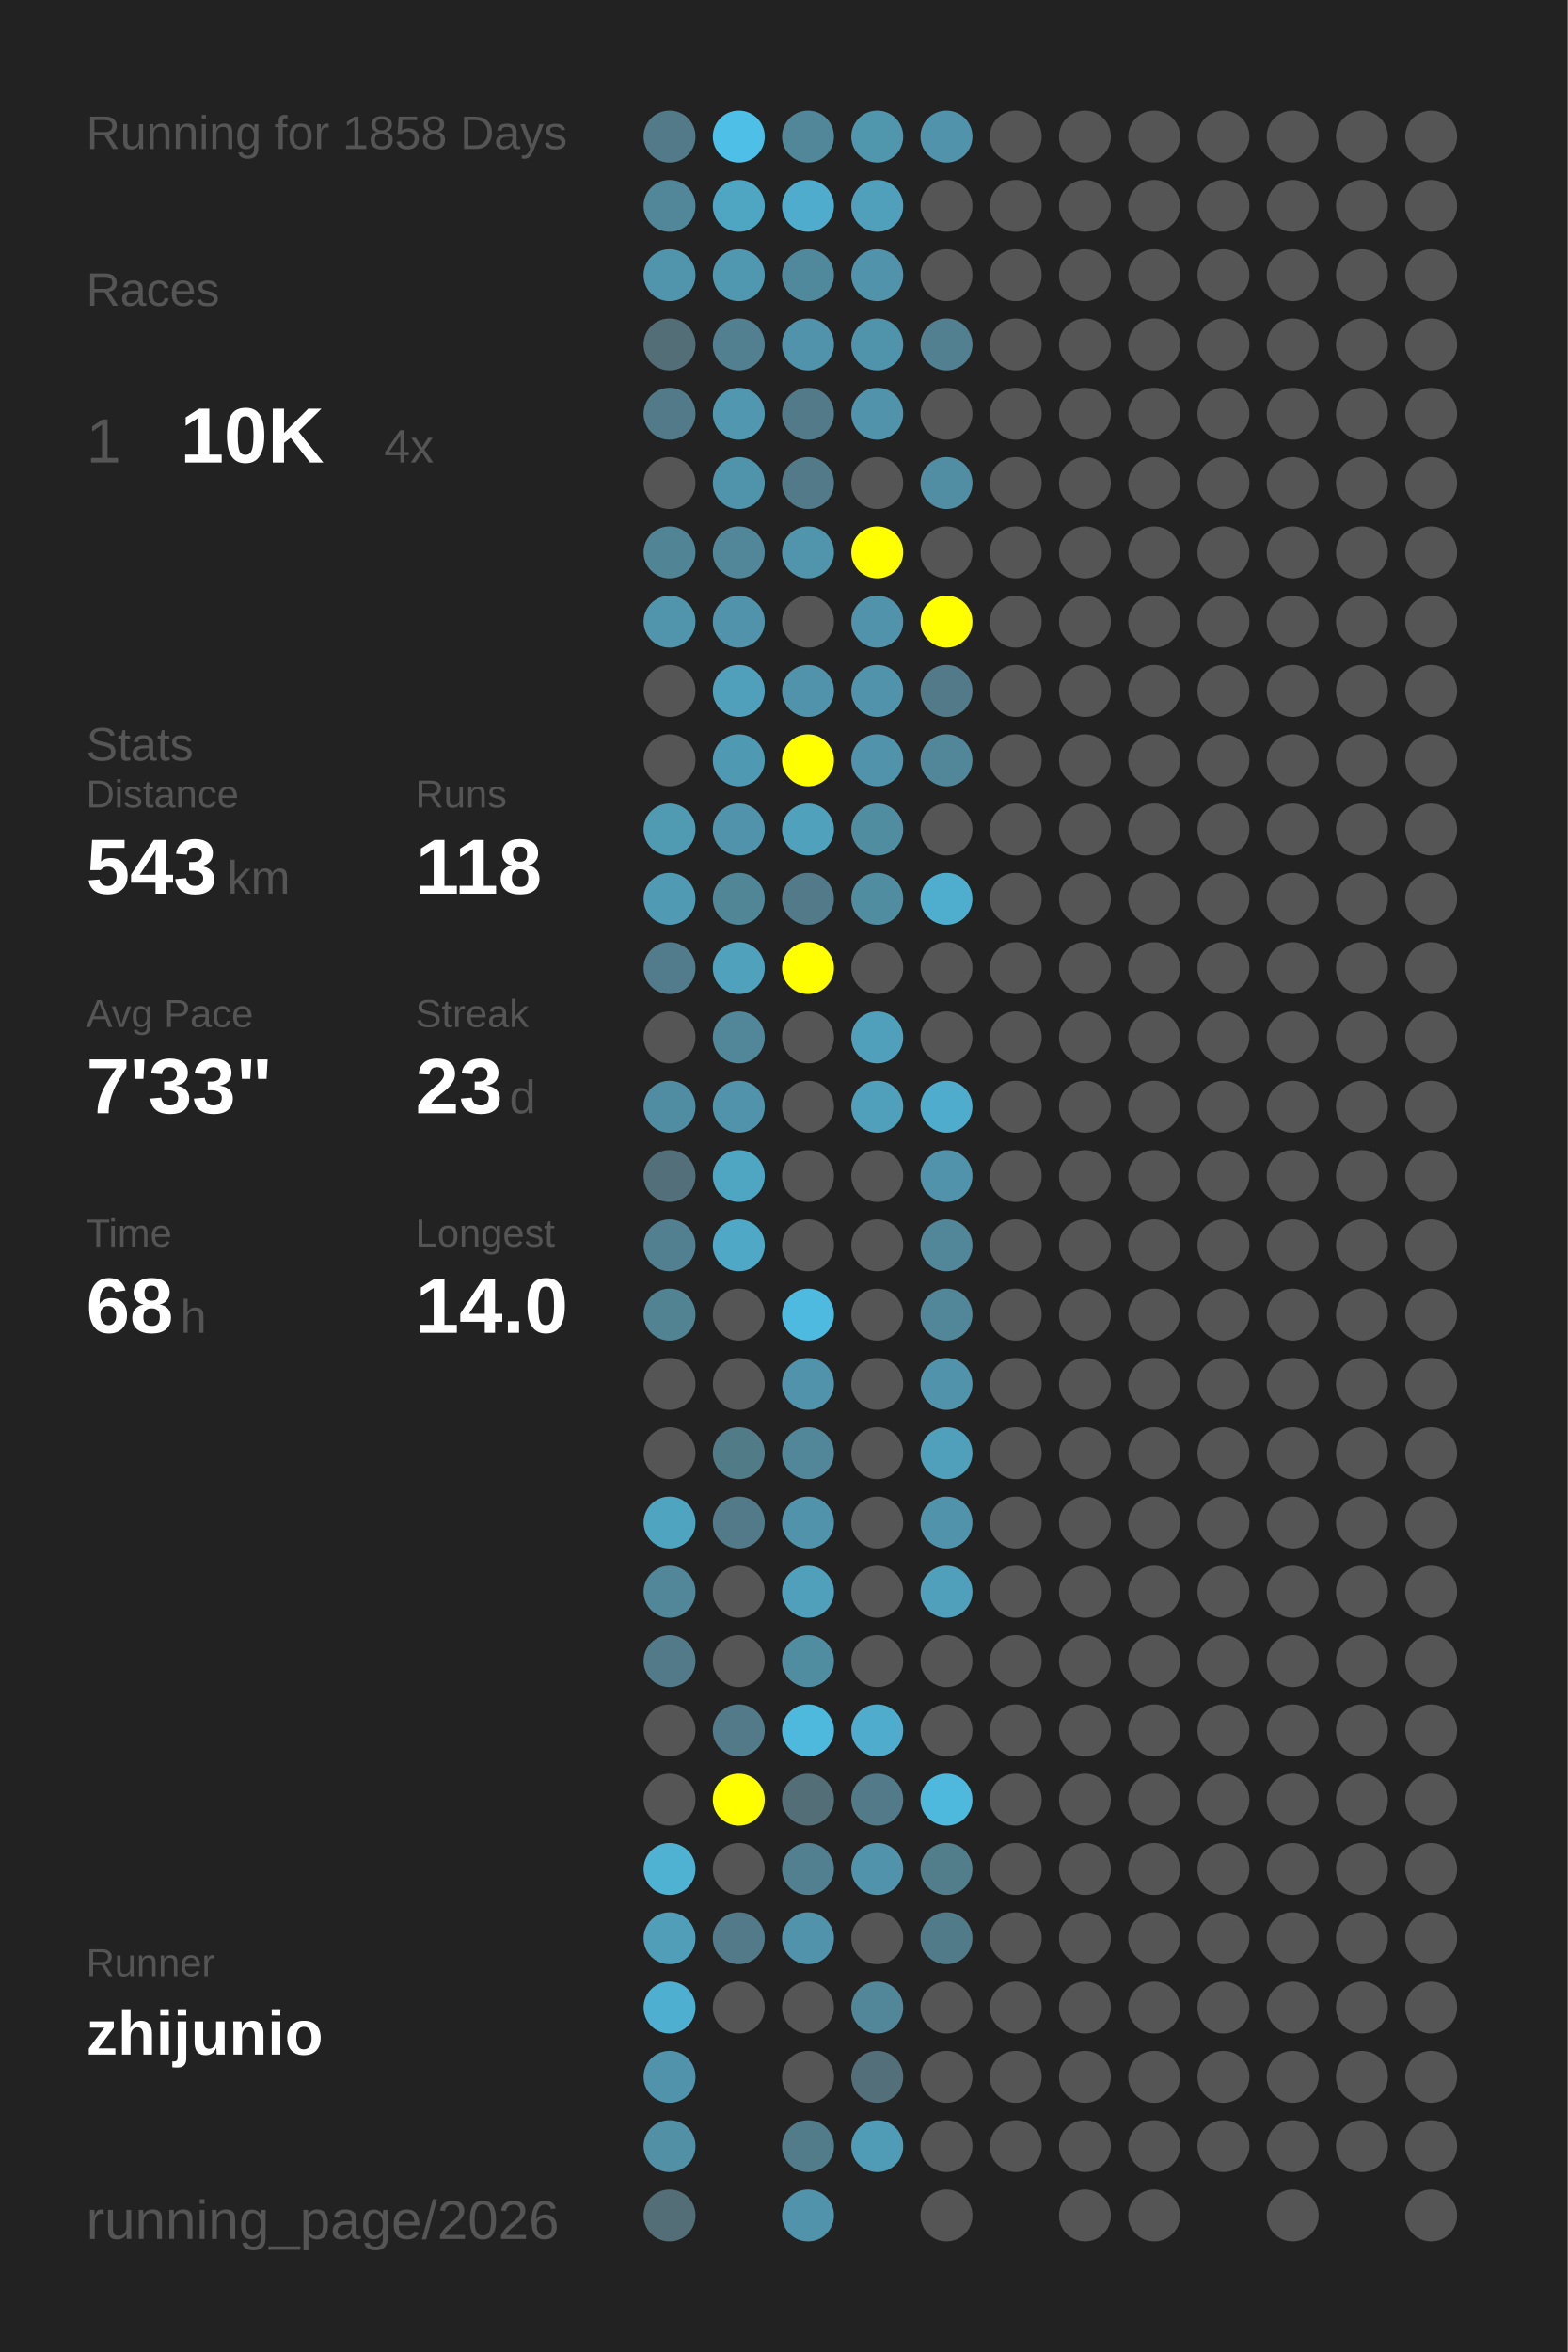
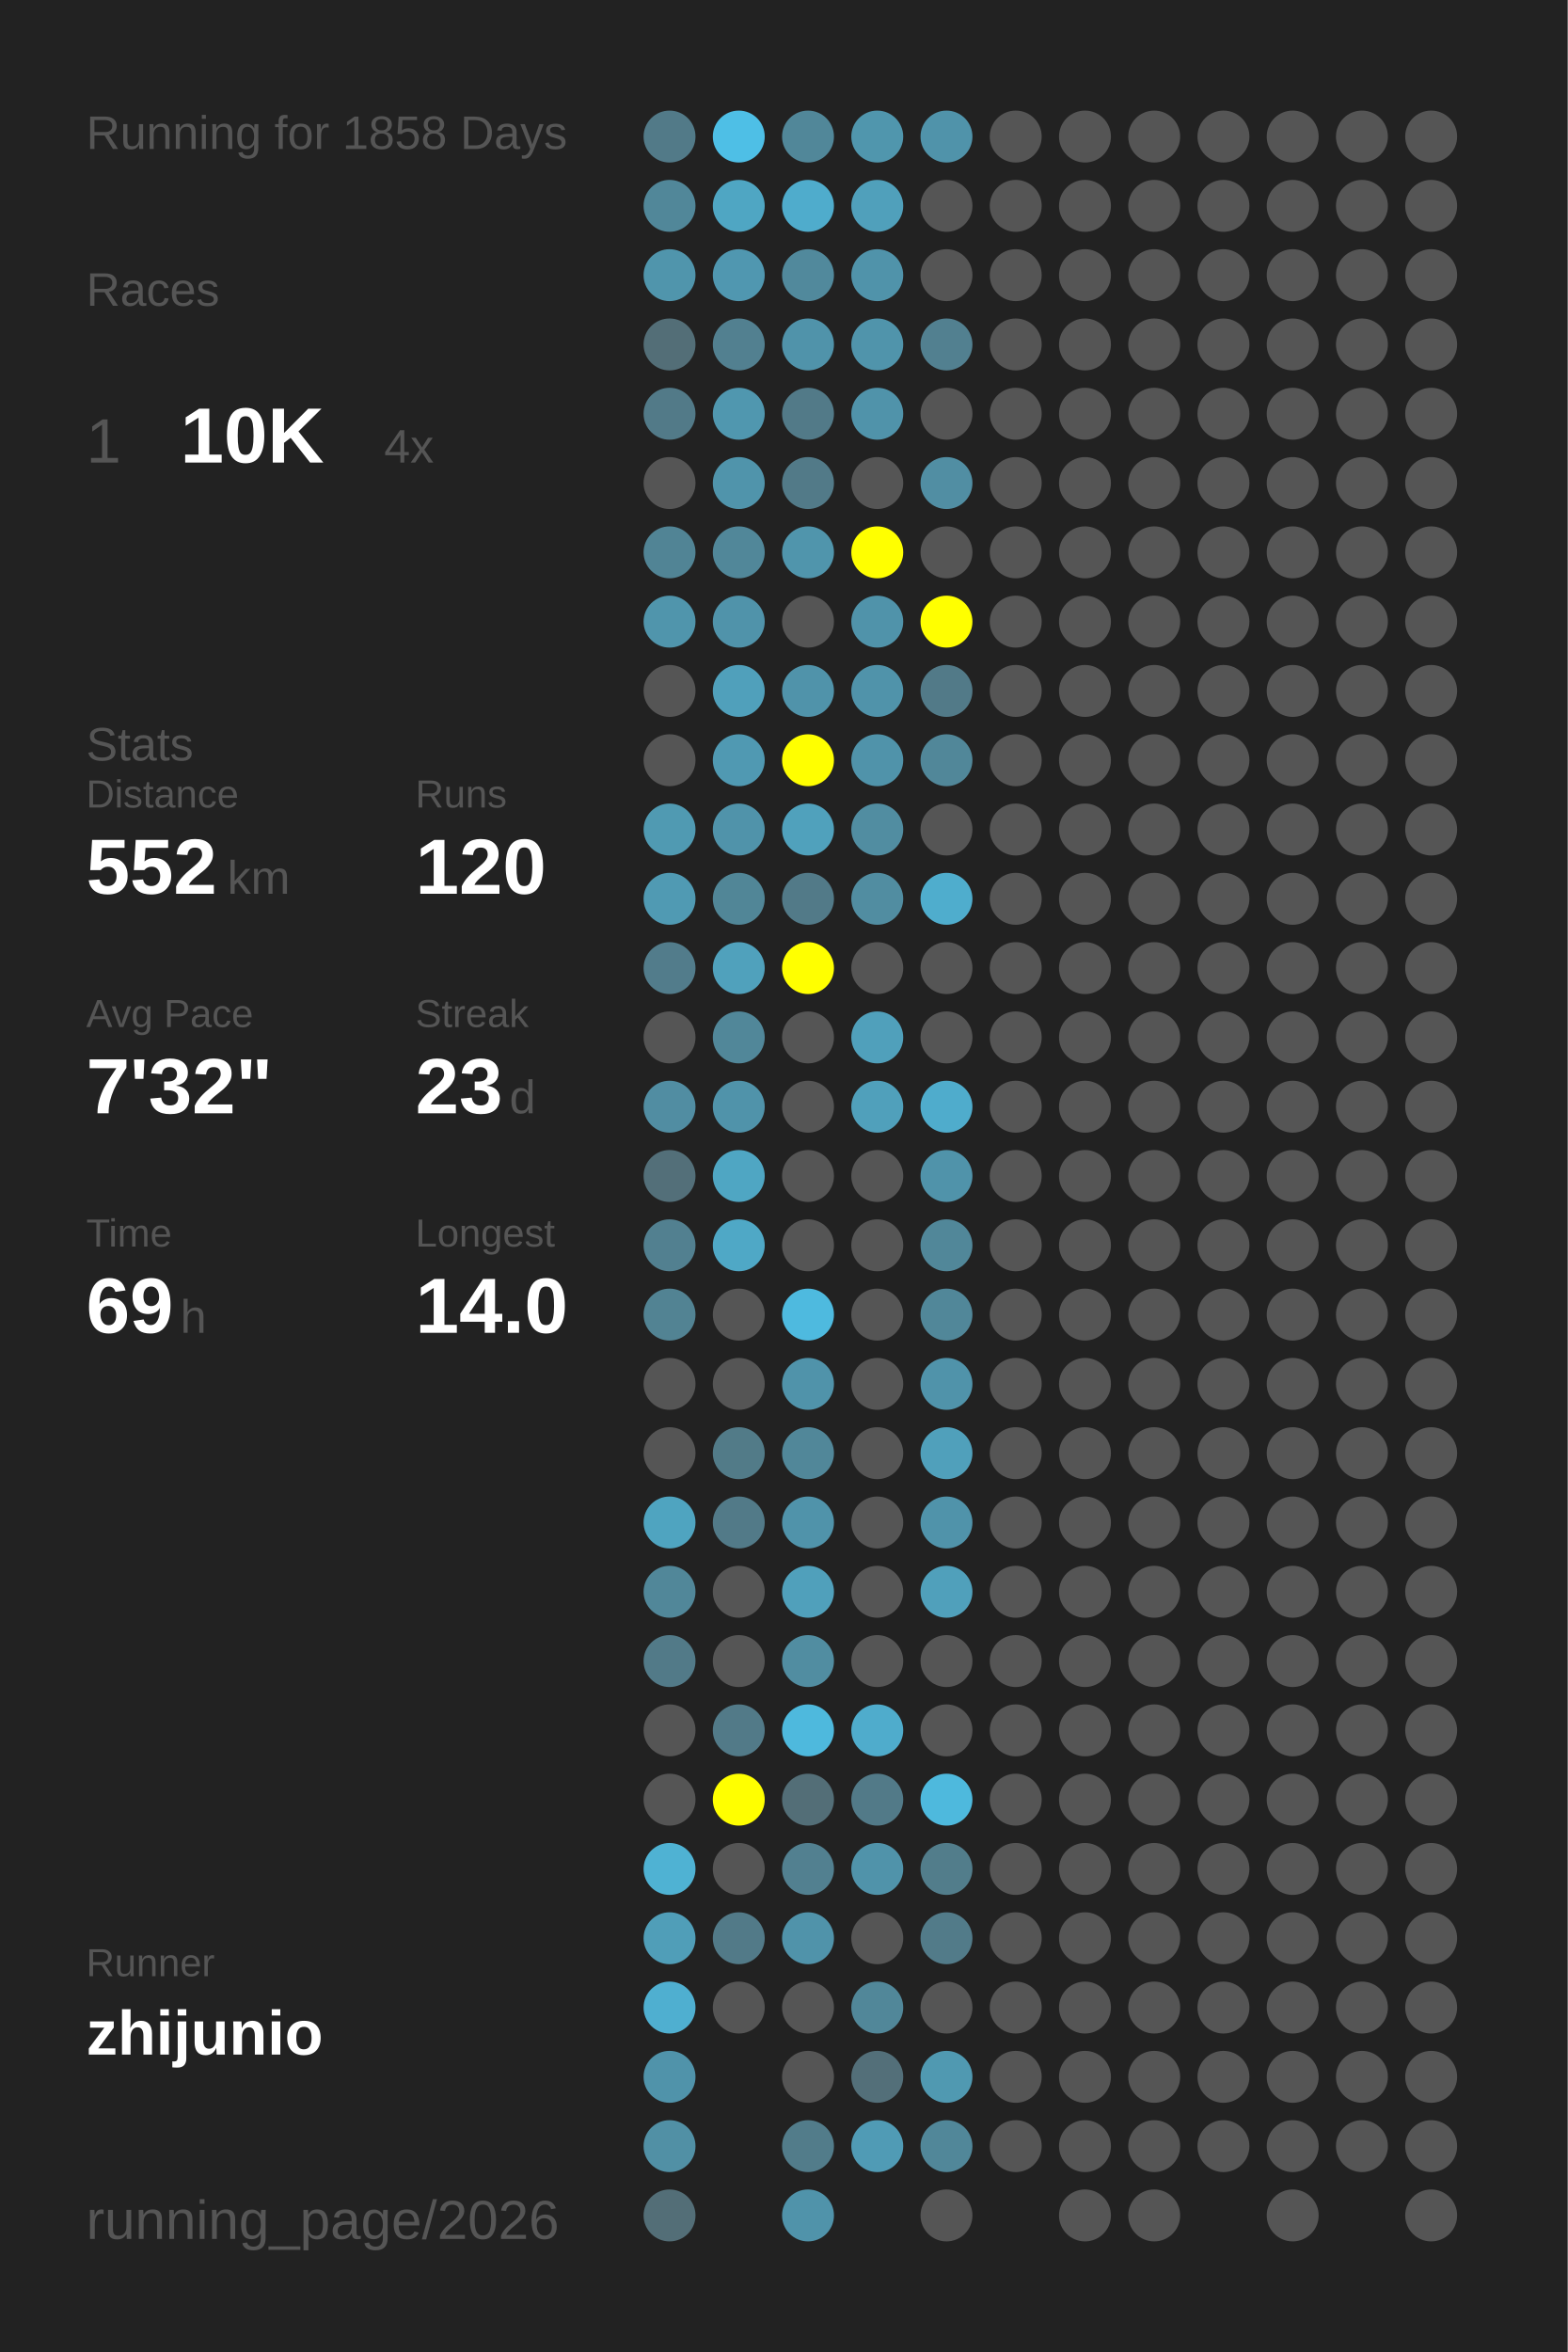
<svg xmlns="http://www.w3.org/2000/svg" baseProfile="full" height="300mm" version="1.1" viewBox="0,0,200,300" width="200mm">
  <defs />
  <rect fill="#222222" height="300" width="200" x="0" y="0" />
  <text fill="#555555" style="font-size:6px; font-family:Arial;" x="11" y="19">Running for 1858 Days</text>
  <text fill="#555555" style="font-size:6px; font-family:Arial;" x="11" y="39">Races</text>
  <text fill="#555555" style="font-size:8px; font-family:Arial;" x="11" y="59">1</text>
  <text fill="#FFFFFF" style="font-size:10px; font-family:Arial; font-weight:bold;" x="23" y="59">10K</text>
  <text fill="#555555" style="font-size:6px; font-family:Arial;" x="49" y="59">4x</text>
  <text fill="#555555" style="font-size:6px; font-family:Arial;" x="11" y="97">Stats</text>
  <text fill="#555555" style="font-size:5px; font-family:Arial;" x="11" y="103">Distance</text>
-   <text fill="#FFFFFF" style="font-size:10px; font-family:Arial; font-weight:bold;" x="11" y="114">543</text>
+   <text fill="#FFFFFF" style="font-size:10px; font-family:Arial; font-weight:bold;" x="11" y="114">552</text>
  <text fill="#555555" style="font-size:6px; font-family:Arial;" x="29" y="114">km</text>
  <text fill="#555555" style="font-size:5px; font-family:Arial;" x="53" y="103">Runs</text>
-   <text fill="#FFFFFF" style="font-size:10px; font-family:Arial; font-weight:bold;" x="53" y="114">118</text>
+   <text fill="#FFFFFF" style="font-size:10px; font-family:Arial; font-weight:bold;" x="53" y="114">120</text>
  <text fill="#555555" style="font-size:5px; font-family:Arial;" x="11" y="131">Avg Pace</text>
-   <text fill="#FFFFFF" style="font-size:10px; font-family:Arial; font-weight:bold;" x="11" y="142">7'33"</text>
+   <text fill="#FFFFFF" style="font-size:10px; font-family:Arial; font-weight:bold;" x="11" y="142">7'32"</text>
  <text fill="#555555" style="font-size:5px; font-family:Arial;" x="53" y="131">Streak</text>
  <text fill="#FFFFFF" style="font-size:10px; font-family:Arial; font-weight:bold;" x="53" y="142">23</text>
  <text fill="#555555" style="font-size:6px; font-family:Arial;" x="65" y="142">d</text>
  <text fill="#555555" style="font-size:5px; font-family:Arial;" x="11" y="159">Time</text>
-   <text fill="#FFFFFF" style="font-size:10px; font-family:Arial; font-weight:bold;" x="11" y="170">68</text>
+   <text fill="#FFFFFF" style="font-size:10px; font-family:Arial; font-weight:bold;" x="11" y="170">69</text>
  <text fill="#555555" style="font-size:6px; font-family:Arial;" x="23" y="170">h</text>
  <text fill="#555555" style="font-size:5px; font-family:Arial;" x="53" y="159">Longest</text>
  <text fill="#FFFFFF" style="font-size:10px; font-family:Arial; font-weight:bold;" x="53" y="170">14.0</text>
  <text fill="#555555" style="font-size:5px; font-family:Arial;" x="11" y="252.065">Runner</text>
  <text fill="#FFFFFF" style="font-size:8px; font-family:Arial; font-weight:bold;" x="11" y="262.065">zhijunio</text>
  <text fill="#555555" style="font-size:7px; font-family:Arial;" x="11" y="285.581">running_page/2026</text>
  <circle cx="85.417" cy="17.419" fill="#527a88" r="3.312" />
  <circle cx="85.417" cy="26.258" fill="#518799" r="3.312" />
  <circle cx="85.417" cy="35.097" fill="#5095ac" r="3.312" />
  <circle cx="85.417" cy="43.935" fill="#536e77" r="3.312" />
  <circle cx="85.417" cy="52.774" fill="#527a88" r="3.312" />
  <circle cx="85.417" cy="61.613" fill="#555555" r="3.312" />
  <circle cx="85.417" cy="70.452" fill="#518495" r="3.312" />
  <circle cx="85.417" cy="79.29" fill="#5095ac" r="3.312" />
  <circle cx="85.417" cy="88.129" fill="#555555" r="3.312" />
  <circle cx="85.417" cy="96.968" fill="#555555" r="3.312" />
  <circle cx="85.417" cy="105.806" fill="#509ab2" r="3.312" />
  <circle cx="85.417" cy="114.645" fill="#509ab3" r="3.312" />
  <circle cx="85.417" cy="123.484" fill="#527c8b" r="3.312" />
  <circle cx="85.417" cy="132.323" fill="#555555" r="3.312" />
  <circle cx="85.417" cy="141.161" fill="#518da2" r="3.312" />
  <circle cx="85.417" cy="150" fill="#536f79" r="3.312" />
  <circle cx="85.417" cy="158.839" fill="#528090" r="3.312" />
  <circle cx="85.417" cy="167.677" fill="#528393" r="3.312" />
  <circle cx="85.417" cy="176.516" fill="#555555" r="3.312" />
  <circle cx="85.417" cy="185.355" fill="#555555" r="3.312" />
  <circle cx="85.417" cy="194.194" fill="#4fa4c0" r="3.312" />
  <circle cx="85.417" cy="203.032" fill="#518799" r="3.312" />
  <circle cx="85.417" cy="211.871" fill="#527a88" r="3.312" />
  <circle cx="85.417" cy="220.71" fill="#555555" r="3.312" />
  <circle cx="85.417" cy="229.548" fill="#555555" r="3.312" />
  <circle cx="85.417" cy="238.387" fill="#4fb2d3" r="3.312" />
  <circle cx="85.417" cy="247.226" fill="#509eb8" r="3.312" />
  <circle cx="85.417" cy="256.065" fill="#4fafd0" r="3.312" />
  <circle cx="85.417" cy="264.903" fill="#5093aa" r="3.312" />
  <circle cx="85.417" cy="273.742" fill="#5190a5" r="3.312" />
  <circle cx="85.417" cy="282.581" fill="#536e77" r="3.312" />
  <circle cx="94.25" cy="17.419" fill="#4ebfe6" r="3.312" />
  <circle cx="94.25" cy="26.258" fill="#4fa6c3" r="3.312" />
  <circle cx="94.25" cy="35.097" fill="#5097b0" r="3.312" />
  <circle cx="94.25" cy="43.935" fill="#528090" r="3.312" />
  <circle cx="94.25" cy="52.774" fill="#5097af" r="3.312" />
  <circle cx="94.25" cy="61.613" fill="#5094ab" r="3.312" />
  <circle cx="94.25" cy="70.452" fill="#518799" r="3.312" />
  <circle cx="94.25" cy="79.29" fill="#5093aa" r="3.312" />
  <circle cx="94.25" cy="88.129" fill="#50a0bb" r="3.312" />
  <circle cx="94.25" cy="96.968" fill="#5099b2" r="3.312" />
  <circle cx="94.25" cy="105.806" fill="#5093aa" r="3.312" />
  <circle cx="94.25" cy="114.645" fill="#518697" r="3.312" />
  <circle cx="94.25" cy="123.484" fill="#50a1bc" r="3.312" />
  <circle cx="94.25" cy="132.323" fill="#518799" r="3.312" />
  <circle cx="94.25" cy="141.161" fill="#5093aa" r="3.312" />
  <circle cx="94.25" cy="150" fill="#4fa6c3" r="3.312" />
  <circle cx="94.25" cy="158.839" fill="#4fa8c6" r="3.312" />
  <circle cx="94.25" cy="167.677" fill="#555555" r="3.312" />
  <circle cx="94.25" cy="176.516" fill="#555555" r="3.312" />
  <circle cx="94.25" cy="185.355" fill="#527b88" r="3.312" />
  <circle cx="94.25" cy="194.194" fill="#527a88" r="3.312" />
  <circle cx="94.25" cy="203.032" fill="#555555" r="3.312" />
  <circle cx="94.25" cy="211.871" fill="#555555" r="3.312" />
  <circle cx="94.25" cy="220.71" fill="#527a88" r="3.312" />
  <circle cx="94.25" cy="229.548" fill="#FFFF00" r="3.312" />
  <circle cx="94.25" cy="238.387" fill="#555555" r="3.312" />
  <circle cx="94.25" cy="247.226" fill="#527a88" r="3.312" />
  <circle cx="94.25" cy="256.065" fill="#555555" r="3.312" />
  <circle cx="103.083" cy="17.419" fill="#518799" r="3.312" />
  <circle cx="103.083" cy="26.258" fill="#4faccc" r="3.312" />
  <circle cx="103.083" cy="35.097" fill="#51899c" r="3.312" />
  <circle cx="103.083" cy="43.935" fill="#5093aa" r="3.312" />
  <circle cx="103.083" cy="52.774" fill="#527a88" r="3.312" />
  <circle cx="103.083" cy="61.613" fill="#527a88" r="3.312" />
  <circle cx="103.083" cy="70.452" fill="#5095ac" r="3.312" />
  <circle cx="103.083" cy="79.29" fill="#555555" r="3.312" />
  <circle cx="103.083" cy="88.129" fill="#5093aa" r="3.312" />
  <circle cx="103.083" cy="96.968" fill="#FFFF00" r="3.312" />
  <circle cx="103.083" cy="105.806" fill="#50a1bc" r="3.312" />
  <circle cx="103.083" cy="114.645" fill="#527a88" r="3.312" />
  <circle cx="103.083" cy="123.484" fill="#FFFF00" r="3.312" />
  <circle cx="103.083" cy="132.323" fill="#555555" r="3.312" />
  <circle cx="103.083" cy="141.161" fill="#555555" r="3.312" />
  <circle cx="103.083" cy="150" fill="#555555" r="3.312" />
  <circle cx="103.083" cy="158.839" fill="#555555" r="3.312" />
  <circle cx="103.083" cy="167.677" fill="#4ebadf" r="3.312" />
  <circle cx="103.083" cy="176.516" fill="#5093aa" r="3.312" />
  <circle cx="103.083" cy="185.355" fill="#518799" r="3.312" />
  <circle cx="103.083" cy="194.194" fill="#5093aa" r="3.312" />
  <circle cx="103.083" cy="203.032" fill="#50a0bb" r="3.312" />
  <circle cx="103.083" cy="211.871" fill="#518da1" r="3.312" />
  <circle cx="103.083" cy="220.71" fill="#4eb9dd" r="3.312" />
  <circle cx="103.083" cy="229.548" fill="#536e77" r="3.312" />
  <circle cx="103.083" cy="238.387" fill="#528090" r="3.312" />
  <circle cx="103.083" cy="247.226" fill="#5093aa" r="3.312" />
  <circle cx="103.083" cy="256.065" fill="#555555" r="3.312" />
  <circle cx="103.083" cy="264.903" fill="#555555" r="3.312" />
  <circle cx="103.083" cy="273.742" fill="#527c8a" r="3.312" />
  <circle cx="103.083" cy="282.581" fill="#5093aa" r="3.312" />
  <circle cx="111.917" cy="17.419" fill="#5096ad" r="3.312" />
  <circle cx="111.917" cy="26.258" fill="#50a0bb" r="3.312" />
  <circle cx="111.917" cy="35.097" fill="#5093aa" r="3.312" />
  <circle cx="111.917" cy="43.935" fill="#5094ab" r="3.312" />
  <circle cx="111.917" cy="52.774" fill="#5093aa" r="3.312" />
  <circle cx="111.917" cy="61.613" fill="#555555" r="3.312" />
  <circle cx="111.917" cy="70.452" fill="#FFFF00" r="3.312" />
  <circle cx="111.917" cy="79.29" fill="#5093aa" r="3.312" />
  <circle cx="111.917" cy="88.129" fill="#5093aa" r="3.312" />
  <circle cx="111.917" cy="96.968" fill="#5093aa" r="3.312" />
  <circle cx="111.917" cy="105.806" fill="#518da1" r="3.312" />
  <circle cx="111.917" cy="114.645" fill="#518da1" r="3.312" />
  <circle cx="111.917" cy="123.484" fill="#555555" r="3.312" />
  <circle cx="111.917" cy="132.323" fill="#50a0bb" r="3.312" />
  <circle cx="111.917" cy="141.161" fill="#50a0bb" r="3.312" />
  <circle cx="111.917" cy="150" fill="#555555" r="3.312" />
  <circle cx="111.917" cy="158.839" fill="#555555" r="3.312" />
  <circle cx="111.917" cy="167.677" fill="#555555" r="3.312" />
  <circle cx="111.917" cy="176.516" fill="#555555" r="3.312" />
  <circle cx="111.917" cy="185.355" fill="#555555" r="3.312" />
  <circle cx="111.917" cy="194.194" fill="#555555" r="3.312" />
  <circle cx="111.917" cy="203.032" fill="#555555" r="3.312" />
  <circle cx="111.917" cy="211.871" fill="#555555" r="3.312" />
  <circle cx="111.917" cy="220.71" fill="#4faccc" r="3.312" />
  <circle cx="111.917" cy="229.548" fill="#527a88" r="3.312" />
  <circle cx="111.917" cy="238.387" fill="#5093aa" r="3.312" />
  <circle cx="111.917" cy="247.226" fill="#555555" r="3.312" />
  <circle cx="111.917" cy="256.065" fill="#518799" r="3.312" />
  <circle cx="111.917" cy="264.903" fill="#536f79" r="3.312" />
  <circle cx="111.917" cy="273.742" fill="#509bb5" r="3.312" />
  <circle cx="120.75" cy="17.419" fill="#5093aa" r="3.312" />
  <circle cx="120.75" cy="26.258" fill="#555555" r="3.312" />
  <circle cx="120.75" cy="35.097" fill="#555555" r="3.312" />
  <circle cx="120.75" cy="43.935" fill="#528090" r="3.312" />
  <circle cx="120.75" cy="52.774" fill="#555555" r="3.312" />
  <circle cx="120.75" cy="61.613" fill="#518ea3" r="3.312" />
  <circle cx="120.75" cy="70.452" fill="#555555" r="3.312" />
  <circle cx="120.75" cy="79.29" fill="#FFFF00" r="3.312" />
  <circle cx="120.75" cy="88.129" fill="#527a88" r="3.312" />
  <circle cx="120.75" cy="96.968" fill="#518799" r="3.312" />
  <circle cx="120.75" cy="105.806" fill="#555555" r="3.312" />
  <circle cx="120.75" cy="114.645" fill="#4fadcd" r="3.312" />
  <circle cx="120.75" cy="123.484" fill="#555555" r="3.312" />
  <circle cx="120.75" cy="132.323" fill="#555555" r="3.312" />
  <circle cx="120.75" cy="141.161" fill="#4faccc" r="3.312" />
  <circle cx="120.75" cy="150" fill="#5093aa" r="3.312" />
  <circle cx="120.75" cy="158.839" fill="#518799" r="3.312" />
  <circle cx="120.75" cy="167.677" fill="#518799" r="3.312" />
  <circle cx="120.75" cy="176.516" fill="#5093aa" r="3.312" />
  <circle cx="120.75" cy="185.355" fill="#50a0bb" r="3.312" />
  <circle cx="120.75" cy="194.194" fill="#5093aa" r="3.312" />
  <circle cx="120.75" cy="203.032" fill="#50a0bb" r="3.312" />
  <circle cx="120.75" cy="211.871" fill="#555555" r="3.312" />
  <circle cx="120.75" cy="220.71" fill="#555555" r="3.312" />
  <circle cx="120.75" cy="229.548" fill="#4eb9dd" r="3.312" />
  <circle cx="120.75" cy="238.387" fill="#527d8b" r="3.312" />
  <circle cx="120.75" cy="247.226" fill="#527b89" r="3.312" />
  <circle cx="120.75" cy="256.065" fill="#555555" r="3.312" />
-   <circle cx="120.75" cy="264.903" fill="#555555" r="3.312" />
-   <circle cx="120.75" cy="273.742" fill="#555555" r="3.312" />
+   <circle cx="120.75" cy="264.903" fill="#5099b1" r="3.312" />
+   <circle cx="120.75" cy="273.742" fill="#518799" r="3.312" />
  <circle cx="120.75" cy="282.581" fill="#555555" r="3.312" />
  <circle cx="129.583" cy="17.419" fill="#555555" r="3.312" />
  <circle cx="129.583" cy="26.258" fill="#555555" r="3.312" />
  <circle cx="129.583" cy="35.097" fill="#555555" r="3.312" />
  <circle cx="129.583" cy="43.935" fill="#555555" r="3.312" />
  <circle cx="129.583" cy="52.774" fill="#555555" r="3.312" />
  <circle cx="129.583" cy="61.613" fill="#555555" r="3.312" />
  <circle cx="129.583" cy="70.452" fill="#555555" r="3.312" />
  <circle cx="129.583" cy="79.29" fill="#555555" r="3.312" />
  <circle cx="129.583" cy="88.129" fill="#555555" r="3.312" />
  <circle cx="129.583" cy="96.968" fill="#555555" r="3.312" />
  <circle cx="129.583" cy="105.806" fill="#555555" r="3.312" />
  <circle cx="129.583" cy="114.645" fill="#555555" r="3.312" />
  <circle cx="129.583" cy="123.484" fill="#555555" r="3.312" />
  <circle cx="129.583" cy="132.323" fill="#555555" r="3.312" />
  <circle cx="129.583" cy="141.161" fill="#555555" r="3.312" />
  <circle cx="129.583" cy="150" fill="#555555" r="3.312" />
  <circle cx="129.583" cy="158.839" fill="#555555" r="3.312" />
  <circle cx="129.583" cy="167.677" fill="#555555" r="3.312" />
  <circle cx="129.583" cy="176.516" fill="#555555" r="3.312" />
  <circle cx="129.583" cy="185.355" fill="#555555" r="3.312" />
  <circle cx="129.583" cy="194.194" fill="#555555" r="3.312" />
  <circle cx="129.583" cy="203.032" fill="#555555" r="3.312" />
  <circle cx="129.583" cy="211.871" fill="#555555" r="3.312" />
  <circle cx="129.583" cy="220.71" fill="#555555" r="3.312" />
  <circle cx="129.583" cy="229.548" fill="#555555" r="3.312" />
  <circle cx="129.583" cy="238.387" fill="#555555" r="3.312" />
  <circle cx="129.583" cy="247.226" fill="#555555" r="3.312" />
  <circle cx="129.583" cy="256.065" fill="#555555" r="3.312" />
  <circle cx="129.583" cy="264.903" fill="#555555" r="3.312" />
  <circle cx="129.583" cy="273.742" fill="#555555" r="3.312" />
  <circle cx="138.417" cy="17.419" fill="#555555" r="3.312" />
  <circle cx="138.417" cy="26.258" fill="#555555" r="3.312" />
  <circle cx="138.417" cy="35.097" fill="#555555" r="3.312" />
  <circle cx="138.417" cy="43.935" fill="#555555" r="3.312" />
  <circle cx="138.417" cy="52.774" fill="#555555" r="3.312" />
  <circle cx="138.417" cy="61.613" fill="#555555" r="3.312" />
  <circle cx="138.417" cy="70.452" fill="#555555" r="3.312" />
  <circle cx="138.417" cy="79.29" fill="#555555" r="3.312" />
  <circle cx="138.417" cy="88.129" fill="#555555" r="3.312" />
  <circle cx="138.417" cy="96.968" fill="#555555" r="3.312" />
  <circle cx="138.417" cy="105.806" fill="#555555" r="3.312" />
  <circle cx="138.417" cy="114.645" fill="#555555" r="3.312" />
  <circle cx="138.417" cy="123.484" fill="#555555" r="3.312" />
  <circle cx="138.417" cy="132.323" fill="#555555" r="3.312" />
  <circle cx="138.417" cy="141.161" fill="#555555" r="3.312" />
  <circle cx="138.417" cy="150" fill="#555555" r="3.312" />
  <circle cx="138.417" cy="158.839" fill="#555555" r="3.312" />
  <circle cx="138.417" cy="167.677" fill="#555555" r="3.312" />
  <circle cx="138.417" cy="176.516" fill="#555555" r="3.312" />
  <circle cx="138.417" cy="185.355" fill="#555555" r="3.312" />
  <circle cx="138.417" cy="194.194" fill="#555555" r="3.312" />
  <circle cx="138.417" cy="203.032" fill="#555555" r="3.312" />
  <circle cx="138.417" cy="211.871" fill="#555555" r="3.312" />
  <circle cx="138.417" cy="220.71" fill="#555555" r="3.312" />
  <circle cx="138.417" cy="229.548" fill="#555555" r="3.312" />
  <circle cx="138.417" cy="238.387" fill="#555555" r="3.312" />
  <circle cx="138.417" cy="247.226" fill="#555555" r="3.312" />
  <circle cx="138.417" cy="256.065" fill="#555555" r="3.312" />
  <circle cx="138.417" cy="264.903" fill="#555555" r="3.312" />
  <circle cx="138.417" cy="273.742" fill="#555555" r="3.312" />
  <circle cx="138.417" cy="282.581" fill="#555555" r="3.312" />
  <circle cx="147.25" cy="17.419" fill="#555555" r="3.312" />
  <circle cx="147.25" cy="26.258" fill="#555555" r="3.312" />
  <circle cx="147.25" cy="35.097" fill="#555555" r="3.312" />
  <circle cx="147.25" cy="43.935" fill="#555555" r="3.312" />
  <circle cx="147.25" cy="52.774" fill="#555555" r="3.312" />
  <circle cx="147.25" cy="61.613" fill="#555555" r="3.312" />
  <circle cx="147.25" cy="70.452" fill="#555555" r="3.312" />
  <circle cx="147.25" cy="79.29" fill="#555555" r="3.312" />
  <circle cx="147.25" cy="88.129" fill="#555555" r="3.312" />
  <circle cx="147.25" cy="96.968" fill="#555555" r="3.312" />
  <circle cx="147.25" cy="105.806" fill="#555555" r="3.312" />
  <circle cx="147.25" cy="114.645" fill="#555555" r="3.312" />
  <circle cx="147.25" cy="123.484" fill="#555555" r="3.312" />
  <circle cx="147.25" cy="132.323" fill="#555555" r="3.312" />
  <circle cx="147.25" cy="141.161" fill="#555555" r="3.312" />
  <circle cx="147.25" cy="150" fill="#555555" r="3.312" />
  <circle cx="147.25" cy="158.839" fill="#555555" r="3.312" />
  <circle cx="147.25" cy="167.677" fill="#555555" r="3.312" />
  <circle cx="147.25" cy="176.516" fill="#555555" r="3.312" />
  <circle cx="147.25" cy="185.355" fill="#555555" r="3.312" />
  <circle cx="147.25" cy="194.194" fill="#555555" r="3.312" />
  <circle cx="147.25" cy="203.032" fill="#555555" r="3.312" />
  <circle cx="147.25" cy="211.871" fill="#555555" r="3.312" />
  <circle cx="147.25" cy="220.71" fill="#555555" r="3.312" />
  <circle cx="147.25" cy="229.548" fill="#555555" r="3.312" />
  <circle cx="147.25" cy="238.387" fill="#555555" r="3.312" />
  <circle cx="147.25" cy="247.226" fill="#555555" r="3.312" />
  <circle cx="147.25" cy="256.065" fill="#555555" r="3.312" />
  <circle cx="147.25" cy="264.903" fill="#555555" r="3.312" />
  <circle cx="147.25" cy="273.742" fill="#555555" r="3.312" />
  <circle cx="147.25" cy="282.581" fill="#555555" r="3.312" />
  <circle cx="156.083" cy="17.419" fill="#555555" r="3.312" />
  <circle cx="156.083" cy="26.258" fill="#555555" r="3.312" />
  <circle cx="156.083" cy="35.097" fill="#555555" r="3.312" />
  <circle cx="156.083" cy="43.935" fill="#555555" r="3.312" />
  <circle cx="156.083" cy="52.774" fill="#555555" r="3.312" />
  <circle cx="156.083" cy="61.613" fill="#555555" r="3.312" />
  <circle cx="156.083" cy="70.452" fill="#555555" r="3.312" />
  <circle cx="156.083" cy="79.29" fill="#555555" r="3.312" />
  <circle cx="156.083" cy="88.129" fill="#555555" r="3.312" />
  <circle cx="156.083" cy="96.968" fill="#555555" r="3.312" />
  <circle cx="156.083" cy="105.806" fill="#555555" r="3.312" />
  <circle cx="156.083" cy="114.645" fill="#555555" r="3.312" />
  <circle cx="156.083" cy="123.484" fill="#555555" r="3.312" />
  <circle cx="156.083" cy="132.323" fill="#555555" r="3.312" />
  <circle cx="156.083" cy="141.161" fill="#555555" r="3.312" />
  <circle cx="156.083" cy="150" fill="#555555" r="3.312" />
  <circle cx="156.083" cy="158.839" fill="#555555" r="3.312" />
  <circle cx="156.083" cy="167.677" fill="#555555" r="3.312" />
  <circle cx="156.083" cy="176.516" fill="#555555" r="3.312" />
  <circle cx="156.083" cy="185.355" fill="#555555" r="3.312" />
  <circle cx="156.083" cy="194.194" fill="#555555" r="3.312" />
  <circle cx="156.083" cy="203.032" fill="#555555" r="3.312" />
  <circle cx="156.083" cy="211.871" fill="#555555" r="3.312" />
  <circle cx="156.083" cy="220.71" fill="#555555" r="3.312" />
  <circle cx="156.083" cy="229.548" fill="#555555" r="3.312" />
  <circle cx="156.083" cy="238.387" fill="#555555" r="3.312" />
  <circle cx="156.083" cy="247.226" fill="#555555" r="3.312" />
  <circle cx="156.083" cy="256.065" fill="#555555" r="3.312" />
  <circle cx="156.083" cy="264.903" fill="#555555" r="3.312" />
  <circle cx="156.083" cy="273.742" fill="#555555" r="3.312" />
  <circle cx="164.917" cy="17.419" fill="#555555" r="3.312" />
  <circle cx="164.917" cy="26.258" fill="#555555" r="3.312" />
  <circle cx="164.917" cy="35.097" fill="#555555" r="3.312" />
  <circle cx="164.917" cy="43.935" fill="#555555" r="3.312" />
  <circle cx="164.917" cy="52.774" fill="#555555" r="3.312" />
  <circle cx="164.917" cy="61.613" fill="#555555" r="3.312" />
  <circle cx="164.917" cy="70.452" fill="#555555" r="3.312" />
  <circle cx="164.917" cy="79.29" fill="#555555" r="3.312" />
  <circle cx="164.917" cy="88.129" fill="#555555" r="3.312" />
  <circle cx="164.917" cy="96.968" fill="#555555" r="3.312" />
  <circle cx="164.917" cy="105.806" fill="#555555" r="3.312" />
  <circle cx="164.917" cy="114.645" fill="#555555" r="3.312" />
  <circle cx="164.917" cy="123.484" fill="#555555" r="3.312" />
  <circle cx="164.917" cy="132.323" fill="#555555" r="3.312" />
  <circle cx="164.917" cy="141.161" fill="#555555" r="3.312" />
  <circle cx="164.917" cy="150" fill="#555555" r="3.312" />
  <circle cx="164.917" cy="158.839" fill="#555555" r="3.312" />
  <circle cx="164.917" cy="167.677" fill="#555555" r="3.312" />
  <circle cx="164.917" cy="176.516" fill="#555555" r="3.312" />
  <circle cx="164.917" cy="185.355" fill="#555555" r="3.312" />
  <circle cx="164.917" cy="194.194" fill="#555555" r="3.312" />
  <circle cx="164.917" cy="203.032" fill="#555555" r="3.312" />
  <circle cx="164.917" cy="211.871" fill="#555555" r="3.312" />
  <circle cx="164.917" cy="220.71" fill="#555555" r="3.312" />
  <circle cx="164.917" cy="229.548" fill="#555555" r="3.312" />
  <circle cx="164.917" cy="238.387" fill="#555555" r="3.312" />
  <circle cx="164.917" cy="247.226" fill="#555555" r="3.312" />
  <circle cx="164.917" cy="256.065" fill="#555555" r="3.312" />
  <circle cx="164.917" cy="264.903" fill="#555555" r="3.312" />
  <circle cx="164.917" cy="273.742" fill="#555555" r="3.312" />
  <circle cx="164.917" cy="282.581" fill="#555555" r="3.312" />
  <circle cx="173.75" cy="17.419" fill="#555555" r="3.312" />
  <circle cx="173.75" cy="26.258" fill="#555555" r="3.312" />
  <circle cx="173.75" cy="35.097" fill="#555555" r="3.312" />
  <circle cx="173.75" cy="43.935" fill="#555555" r="3.312" />
  <circle cx="173.75" cy="52.774" fill="#555555" r="3.312" />
  <circle cx="173.75" cy="61.613" fill="#555555" r="3.312" />
  <circle cx="173.75" cy="70.452" fill="#555555" r="3.312" />
  <circle cx="173.75" cy="79.29" fill="#555555" r="3.312" />
  <circle cx="173.75" cy="88.129" fill="#555555" r="3.312" />
  <circle cx="173.75" cy="96.968" fill="#555555" r="3.312" />
  <circle cx="173.75" cy="105.806" fill="#555555" r="3.312" />
  <circle cx="173.75" cy="114.645" fill="#555555" r="3.312" />
  <circle cx="173.75" cy="123.484" fill="#555555" r="3.312" />
  <circle cx="173.75" cy="132.323" fill="#555555" r="3.312" />
  <circle cx="173.75" cy="141.161" fill="#555555" r="3.312" />
  <circle cx="173.75" cy="150" fill="#555555" r="3.312" />
  <circle cx="173.75" cy="158.839" fill="#555555" r="3.312" />
  <circle cx="173.75" cy="167.677" fill="#555555" r="3.312" />
  <circle cx="173.75" cy="176.516" fill="#555555" r="3.312" />
  <circle cx="173.75" cy="185.355" fill="#555555" r="3.312" />
  <circle cx="173.75" cy="194.194" fill="#555555" r="3.312" />
  <circle cx="173.75" cy="203.032" fill="#555555" r="3.312" />
  <circle cx="173.75" cy="211.871" fill="#555555" r="3.312" />
  <circle cx="173.75" cy="220.71" fill="#555555" r="3.312" />
  <circle cx="173.75" cy="229.548" fill="#555555" r="3.312" />
  <circle cx="173.75" cy="238.387" fill="#555555" r="3.312" />
  <circle cx="173.75" cy="247.226" fill="#555555" r="3.312" />
  <circle cx="173.75" cy="256.065" fill="#555555" r="3.312" />
  <circle cx="173.75" cy="264.903" fill="#555555" r="3.312" />
  <circle cx="173.75" cy="273.742" fill="#555555" r="3.312" />
  <circle cx="182.583" cy="17.419" fill="#555555" r="3.312" />
  <circle cx="182.583" cy="26.258" fill="#555555" r="3.312" />
  <circle cx="182.583" cy="35.097" fill="#555555" r="3.312" />
  <circle cx="182.583" cy="43.935" fill="#555555" r="3.312" />
  <circle cx="182.583" cy="52.774" fill="#555555" r="3.312" />
  <circle cx="182.583" cy="61.613" fill="#555555" r="3.312" />
  <circle cx="182.583" cy="70.452" fill="#555555" r="3.312" />
  <circle cx="182.583" cy="79.29" fill="#555555" r="3.312" />
  <circle cx="182.583" cy="88.129" fill="#555555" r="3.312" />
  <circle cx="182.583" cy="96.968" fill="#555555" r="3.312" />
  <circle cx="182.583" cy="105.806" fill="#555555" r="3.312" />
  <circle cx="182.583" cy="114.645" fill="#555555" r="3.312" />
  <circle cx="182.583" cy="123.484" fill="#555555" r="3.312" />
  <circle cx="182.583" cy="132.323" fill="#555555" r="3.312" />
  <circle cx="182.583" cy="141.161" fill="#555555" r="3.312" />
  <circle cx="182.583" cy="150" fill="#555555" r="3.312" />
  <circle cx="182.583" cy="158.839" fill="#555555" r="3.312" />
  <circle cx="182.583" cy="167.677" fill="#555555" r="3.312" />
  <circle cx="182.583" cy="176.516" fill="#555555" r="3.312" />
  <circle cx="182.583" cy="185.355" fill="#555555" r="3.312" />
  <circle cx="182.583" cy="194.194" fill="#555555" r="3.312" />
  <circle cx="182.583" cy="203.032" fill="#555555" r="3.312" />
  <circle cx="182.583" cy="211.871" fill="#555555" r="3.312" />
  <circle cx="182.583" cy="220.71" fill="#555555" r="3.312" />
  <circle cx="182.583" cy="229.548" fill="#555555" r="3.312" />
  <circle cx="182.583" cy="238.387" fill="#555555" r="3.312" />
  <circle cx="182.583" cy="247.226" fill="#555555" r="3.312" />
  <circle cx="182.583" cy="256.065" fill="#555555" r="3.312" />
  <circle cx="182.583" cy="264.903" fill="#555555" r="3.312" />
  <circle cx="182.583" cy="273.742" fill="#555555" r="3.312" />
  <circle cx="182.583" cy="282.581" fill="#555555" r="3.312" />
</svg>
